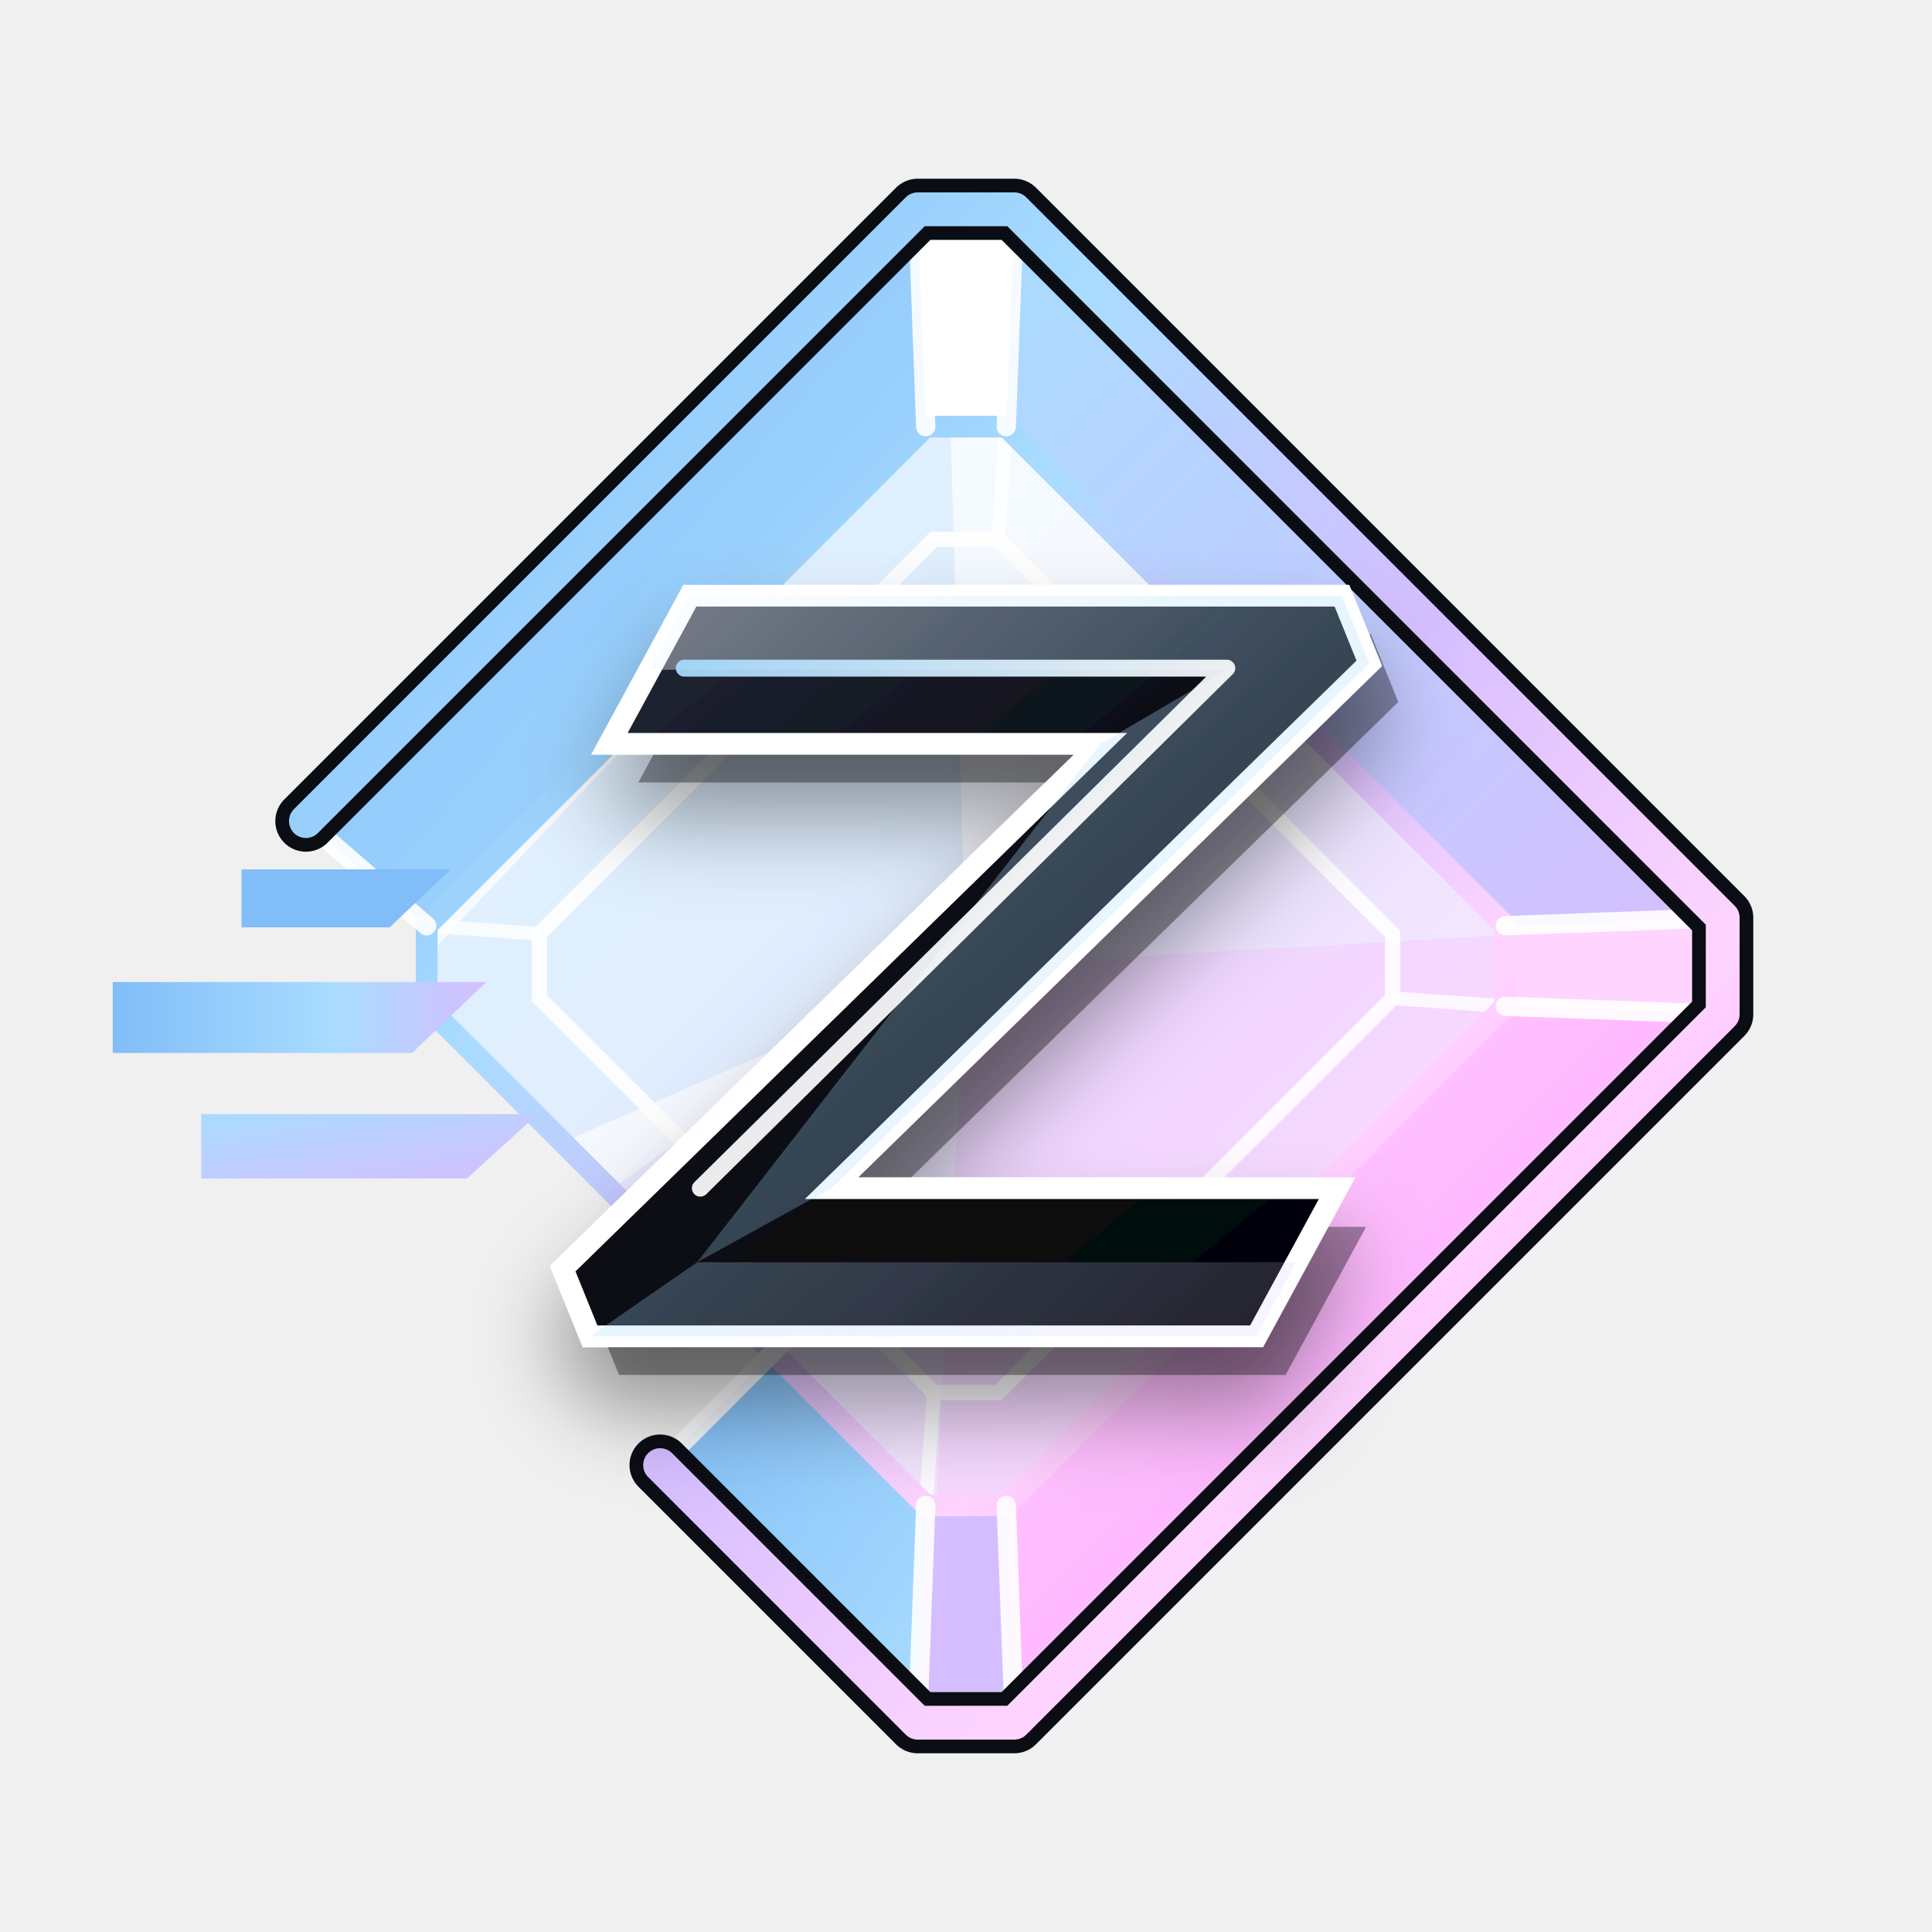
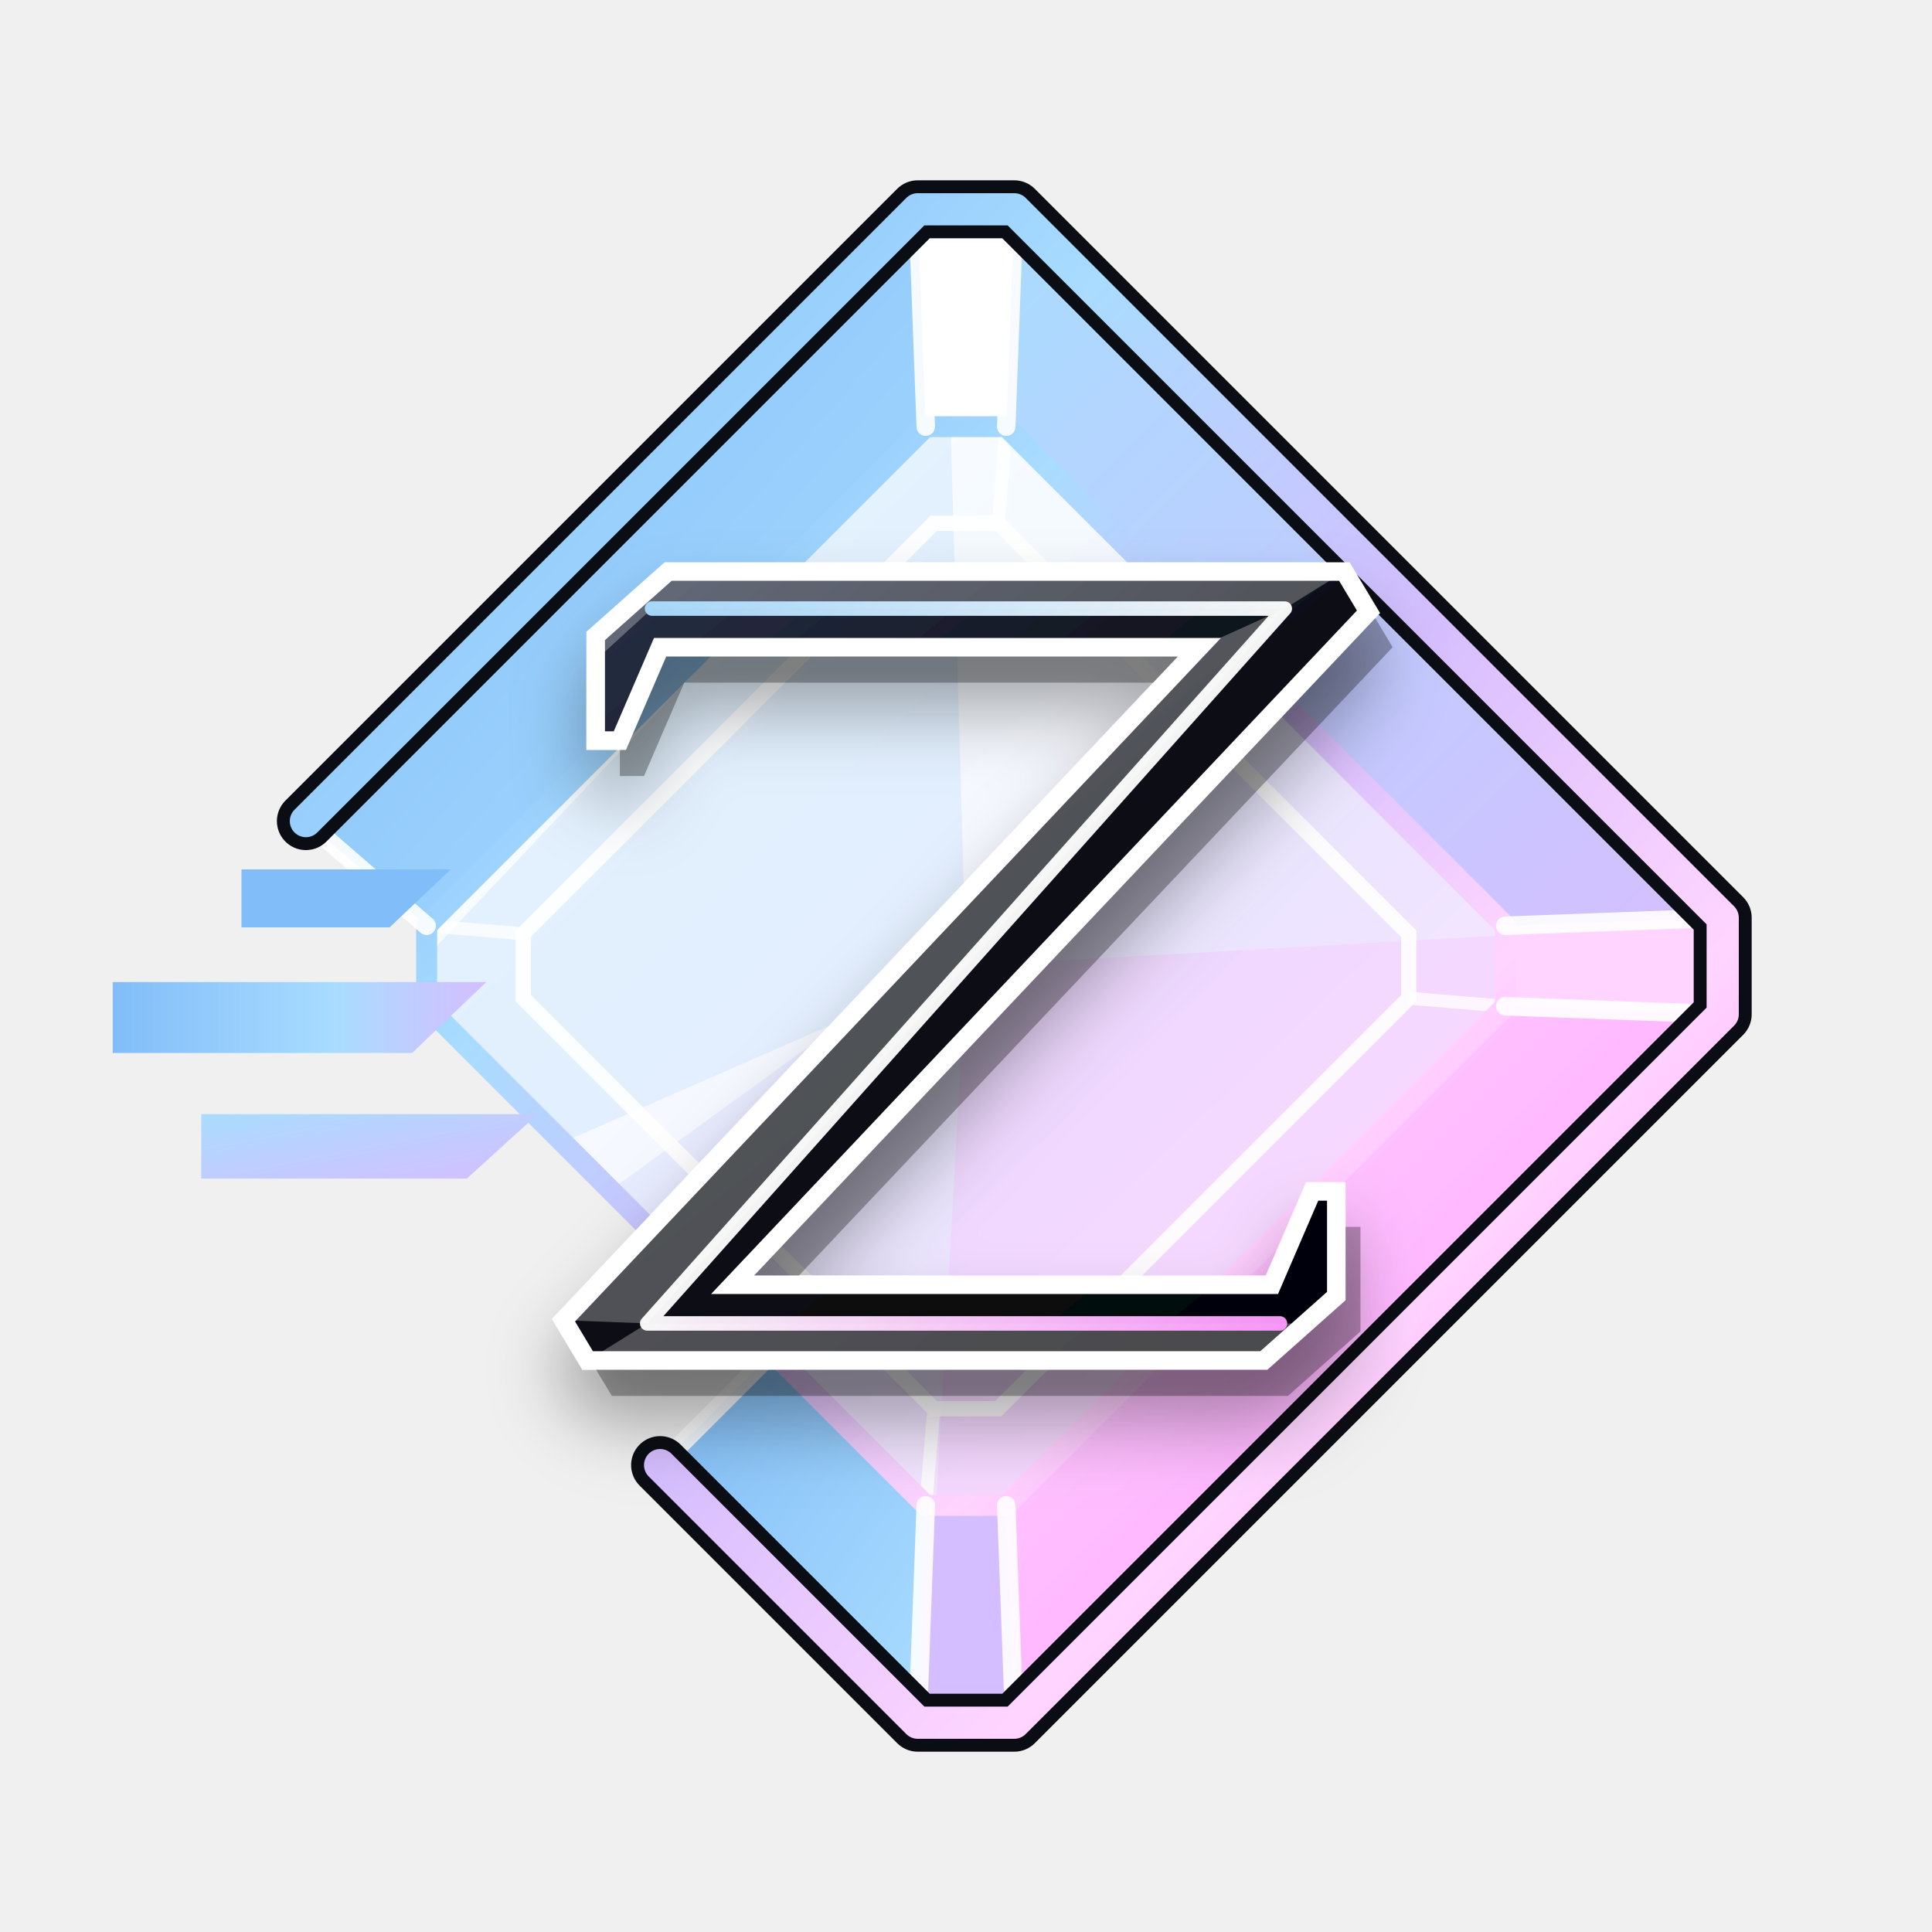
<svg xmlns="http://www.w3.org/2000/svg" viewBox="0 0 120 120" width="240" height="240" role="img" aria-label="Zaphyrel">
  <defs>
-     <linearGradient id="z7-crown" x1="0.06" y1="0.06" x2="0.94" y2="0.94">
+     <linearGradient id="z8-crown" x1="0.06" y1="0.06" x2="0.94" y2="0.94">
      <stop offset="0" stop-color="#81BDF8" />
      <stop offset="0.28" stop-color="#A9DCFF" />
      <stop offset="0.54" stop-color="#D5BEFF" />
      <stop offset="0.78" stop-color="#FFD5FF" />
      <stop offset="1" stop-color="#FF9AFF" />
    </linearGradient>
-     <linearGradient id="z7-table" x1="0.06" y1="0.04" x2="0.94" y2="0.96">
+     <linearGradient id="z8-table" x1="0.06" y1="0.04" x2="0.94" y2="0.96">
      <stop offset="0" stop-color="#FFFFFF" />
-       <stop offset="0.28" stop-color="#E3F2FF" />
-       <stop offset="0.62" stop-color="#EDE4FF" />
-       <stop offset="1" stop-color="#FFE6FF" />
+       <stop offset="0.30" stop-color="#E4F2FF" />
+       <stop offset="0.65" stop-color="#EDE4FF" />
+       <stop offset="1" stop-color="#FFE7FF" />
    </linearGradient>
-     <linearGradient id="z7-f1" x1="0" y1="0" x2="1" y2="1">
+     <linearGradient id="z8-f1" x1="0" y1="0" x2="1" y2="1">
      <stop offset="0" stop-color="#81BDF8" />
      <stop offset="1" stop-color="#A9DCFF" />
    </linearGradient>
-     <linearGradient id="z7-f2" x1="0" y1="0" x2="1" y2="1">
+     <linearGradient id="z8-f2" x1="0" y1="0" x2="1" y2="1">
      <stop offset="0" stop-color="#A9DCFF" />
      <stop offset="1" stop-color="#D5BEFF" />
    </linearGradient>
-     <linearGradient id="z7-f3" x1="0" y1="0" x2="1" y2="1">
+     <linearGradient id="z8-f3" x1="0" y1="0" x2="1" y2="1">
      <stop offset="0" stop-color="#FFD5FF" />
      <stop offset="1" stop-color="#FF9AFF" />
    </linearGradient>
-     <linearGradient id="z7-obs" x1="0.1" y1="0.05" x2="0.9" y2="0.95">
-       <stop offset="0" stop-color="#1E2434" />
-       <stop offset="0.48" stop-color="#0B0D14" />
+     <linearGradient id="z8-obs" x1="0.12" y1="0.04" x2="0.88" y2="0.96">
+       <stop offset="0" stop-color="#252C40" />
+       <stop offset="0.45" stop-color="#0D1018" />
      <stop offset="1" stop-color="#040508" />
    </linearGradient>
-     <linearGradient id="z7-bevel" x1="0" y1="0" x2="1" y2="1">
-       <stop offset="0" stop-color="#FFFFFF" stop-opacity="0.42" />
-       <stop offset="0.5" stop-color="#A9DCFF" stop-opacity="0.28" />
-       <stop offset="1" stop-color="#D5BEFF" stop-opacity="0.14" />
-     </linearGradient>
-     <linearGradient id="z7-zrim" x1="0" y1="0" x2="1" y2="1">
+     <linearGradient id="z8-zrim" x1="0" y1="0" x2="1" y2="1">
      <stop offset="0" stop-color="#A9DCFF" />
-       <stop offset="0.52" stop-color="#FFFFFF" />
+       <stop offset="0.5" stop-color="#FFFFFF" />
      <stop offset="1" stop-color="#FF9AFF" />
    </linearGradient>
-     <linearGradient id="z7-wind" x1="0" y1="0" x2="1" y2="0">
+     <linearGradient id="z8-wind" x1="0" y1="0" x2="1" y2="0">
      <stop offset="0" stop-color="#81BDF8" />
      <stop offset="0.6" stop-color="#A9DCFF" />
      <stop offset="1" stop-color="#D5BEFF" />
    </linearGradient>
-     <clipPath id="z7-clip-tbl">
+     <clipPath id="z8-clip-tbl">
      <polygon points="57.5,26.5 62.5,26.5 93.5,57.5 93.5,62.5 62.5,93.5 57.5,93.5 26.5,62.5 26.5,57.5" />
    </clipPath>
-     <filter id="z7-zdrop" x="-22%" y="-22%" width="144%" height="148%">
-       <feDropShadow dx="0" dy="3.4" stdDeviation="2.6" flood-color="#05070C" flood-opacity="0.38" />
+     <filter id="z8-zdrop" x="-22%" y="-22%" width="144%" height="148%">
+       <feDropShadow dx="0" dy="2.8" stdDeviation="2.2" flood-color="#05070C" flood-opacity="0.34" />
    </filter>
  </defs>
-   <polygon points="19,51 57,13 57.5,26.5 26.5,57.5" fill="url(#z7-f1)" />
+   <polygon points="19,51 57,13 57.5,26.5 26.5,57.5" fill="url(#z8-f1)" />
  <polygon points="57,13 63,13 62.5,26.5 57.5,26.5" fill="#FFFFFF" />
-   <polygon points="63,13 107,57 93.5,57.5 62.5,26.5" fill="url(#z7-f2)" />
+   <polygon points="63,13 107,57 93.5,57.5 62.5,26.5" fill="url(#z8-f2)" />
  <polygon points="107,57 107,63 93.5,62.5 93.5,57.5" fill="#FFD5FF" />
-   <polygon points="107,63 63,107 62.5,93.5 93.5,62.5" fill="url(#z7-f3)" />
+   <polygon points="107,63 63,107 62.5,93.5 93.5,62.5" fill="url(#z8-f3)" />
  <polygon points="63,107 57,107 57.5,93.5 62.5,93.5" fill="#D5BEFF" />
-   <polygon points="57,107 41,91 49.5,82.5 57.5,93.5" fill="url(#z7-f1)" />
-   <polygon points="57.5,26.5 62.5,26.5 93.5,57.5 93.5,62.5 62.5,93.5 57.5,93.5 26.5,62.5 26.5,57.5" fill="url(#z7-table)" />
-   <g clip-path="url(#z7-clip-tbl)">
+   <polygon points="57,107 41,91 49.5,82.5 57.5,93.5" fill="url(#z8-f1)" />
+   <polygon points="57.5,26.5 62.5,26.5 93.5,57.5 93.5,62.5 62.5,93.5 57.5,93.5 26.5,62.5 26.5,57.5" fill="url(#z8-table)" />
+   <g clip-path="url(#z8-clip-tbl)">
    <polygon points="24,56 60,20 82,42 24,84" fill="#FFFFFF" opacity=".62" />
-     <polygon points="60,60 95,58 95,78 58,96" fill="#FF9AFF" opacity=".18" />
-     <polygon points="25,61 59,25 60,60 28,74" fill="#81BDF8" opacity=".18" />
-     <polygon points="58,33.5 62,33.5 86.5,58 86.5,62 62,86.5 58,86.5 33.5,62 33.5,58" fill="none" stroke="#FFFFFF" stroke-width="0.95" stroke-opacity=".88" />
-     <path d="M 26.5 57.5 L 33.5 58 M 62.5 26.5 L 62 33.5 M 93.5 62.5 L 86.5 62 M 57.5 93.5 L 58 86.5" stroke="#FFFFFF" stroke-width="0.85" stroke-opacity=".8" />
+     <polygon points="60,60 95,58 95,78 58,96" fill="#FF9AFF" opacity=".17" />
+     <polygon points="25,61 59,25 60,60 28,74" fill="#81BDF8" opacity=".17" />
+     <polygon points="58,32.5 62,32.5 87.5,58 87.5,62 62,87.5 58,87.5 32.5,62 32.5,58" fill="none" stroke="#FFFFFF" stroke-width="0.95" stroke-opacity=".9" />
+     <path d="M 26.5 57.5 L 32.5 58 M 62.5 26.5 L 62 32.5 M 93.5 62.5 L 87.5 62 M 57.5 93.5 L 58 87.5" stroke="#FFFFFF" stroke-width="0.8" stroke-opacity=".78" />
  </g>
-   <polygon points="57.5,26.5 62.5,26.5 93.5,57.5 93.5,62.5 62.5,93.5 57.5,93.5 26.5,62.5 26.5,57.5" fill="none" stroke="url(#z7-crown)" stroke-width="1.35" stroke-linejoin="round" />
-   <path d="M 57 13 L 57.5 26.5 M 63 13 L 62.5 26.5 M 107 57 L 93.5 57.5 M 107 63 L 93.5 62.5 M 63 107 L 62.5 93.5 M 57 107 L 57.5 93.5 M 19 51 L 26.5 57.5 M 41 91 L 49.5 82.5" fill="none" stroke="#FFFFFF" stroke-width="1.2" stroke-opacity=".9" stroke-linecap="round" />
-   <path d="M 19 51 L 57 13 L 63 13 L 107 57 L 107 63 L 63 107 L 57 107 L 41 91" fill="none" stroke="#0B0D14" stroke-width="3.8" stroke-linecap="round" stroke-linejoin="round" />
-   <path d="M 19 51 L 57 13 L 63 13 L 107 57 L 107 63 L 63 107 L 57 107 L 41 91" fill="none" stroke="url(#z7-crown)" stroke-width="2.1" stroke-linecap="round" stroke-linejoin="round" />
+   <polygon points="57.5,26.5 62.5,26.5 93.5,57.5 93.5,62.5 62.5,93.5 57.5,93.5 26.5,62.5 26.5,57.5" fill="none" stroke="url(#z8-crown)" stroke-width="1.3" stroke-linejoin="round" />
+   <path d="M 57 13 L 57.5 26.5 M 63 13 L 62.5 26.5 M 107 57 L 93.5 57.5 M 107 63 L 93.5 62.5 M 63 107 L 62.5 93.5 M 57 107 L 57.5 93.5 M 19 51 L 26.5 57.5 M 41 91 L 49.5 82.5" fill="none" stroke="#FFFFFF" stroke-width="1.15" stroke-opacity=".9" stroke-linecap="round" />
+   <path d="M 19 51 L 57 13 L 63 13 L 107 57 L 107 63 L 63 107 L 57 107 L 41 91" fill="none" stroke="#0B0D14" stroke-width="3.6" stroke-linecap="round" stroke-linejoin="round" />
+   <path d="M 19 51 L 57 13 L 63 13 L 107 57 L 107 63 L 63 107 L 57 107 L 41 91" fill="none" stroke="url(#z8-crown)" stroke-width="2" stroke-linecap="round" stroke-linejoin="round" />
  <path d="M 15 54 H 28 L 24.2 57.6 H 15 Z" fill="#81BDF8" />
-   <path d="M 7 61 H 30.2 L 25.6 65.4 H 7 Z" fill="url(#z7-wind)" />
-   <path d="M 12.5 69.2 H 33.4 L 29 73.2 H 12.5 Z" fill="url(#z7-f2)" />
-   <g filter="url(#z7-zdrop)">
-     <path d="M 42.85 37 H 83.35 L 85.05 41.2 L 51.65 73.8 H 83.05 L 78.05 83 H 36.65 L 34.95 78.8 L 68.35 46.2 H 37.85 Z" fill="#05070C" transform="translate(1.8,2.4)" opacity=".36" />
-     <path d="M 42.85 37 H 83.35 L 85.05 41.2 L 51.65 73.8 H 83.05 L 78.05 83 H 36.65 L 34.95 78.8 L 68.35 46.2 H 37.85 Z" fill="url(#z7-obs)" stroke="#FFFFFF" stroke-width="1.35" stroke-linejoin="miter" />
-     <path d="M 42.85 37 H 83.35 L 76.2 41.6 H 40.3 Z M 83.35 37 L 85.05 41.2 L 51.65 73.8 L 43.3 78.4 L 68.35 46.2 L 76.2 41.6 Z M 36.65 83 L 43.3 78.4 H 80.5 L 78.05 83 Z" fill="url(#z7-bevel)" />
-     <path d="M 42.5 41.5 H 76.2 L 43.5 73.8" fill="none" stroke="url(#z7-zrim)" stroke-width="1.05" stroke-linecap="round" stroke-linejoin="round" opacity=".92" />
+   <path d="M 7 61 H 30.2 L 25.6 65.4 H 7 Z" fill="url(#z8-wind)" />
+   <path d="M 12.5 69.2 H 33.4 L 29 73.2 H 12.5 Z" fill="url(#z8-f2)" />
+   <g filter="url(#z8-zdrop)">
+     <path d="M 37 46 V 39.5 L 41.5 35.5 H 83.5 L 85 38 L 45.5 79.8 H 79 L 81.5 74 H 83 V 80.5 L 78.5 84.5 H 36.5 L 35 82 L 74.5 40.2 H 41 L 38.5 46 Z" fill="#040508" transform="translate(1.5,2.2)" opacity=".30" />
+     <path d="M 37 46 V 39.5 L 41.5 35.5 H 83.5 L 85 38 L 45.5 79.8 H 79 L 81.5 74 H 83 V 80.5 L 78.5 84.5 H 36.5 L 35 82 L 74.5 40.2 H 41 L 38.5 46 Z" fill="url(#z8-obs)" stroke="#FFFFFF" stroke-width="1.15" stroke-linejoin="miter" />
+     <path d="M 37 39.5 L 41.5 35.5 H 83.5 L 79.8 37.8 H 40.5 L 37 41 Z M 74.5 40.2 L 79.8 37.8 L 40.2 82.2 L 35 82 Z M 36.5 84.5 L 40.2 82.2 H 80.5 L 78.5 84.5 Z" fill="#FFFFFF" opacity=".28" />
+     <path d="M 40.5 37.8 H 79.8 L 40.2 82.2 H 79.5" fill="none" stroke="url(#z8-zrim)" stroke-width="0.9" stroke-linecap="round" stroke-linejoin="round" opacity=".95" />
  </g>
</svg>
